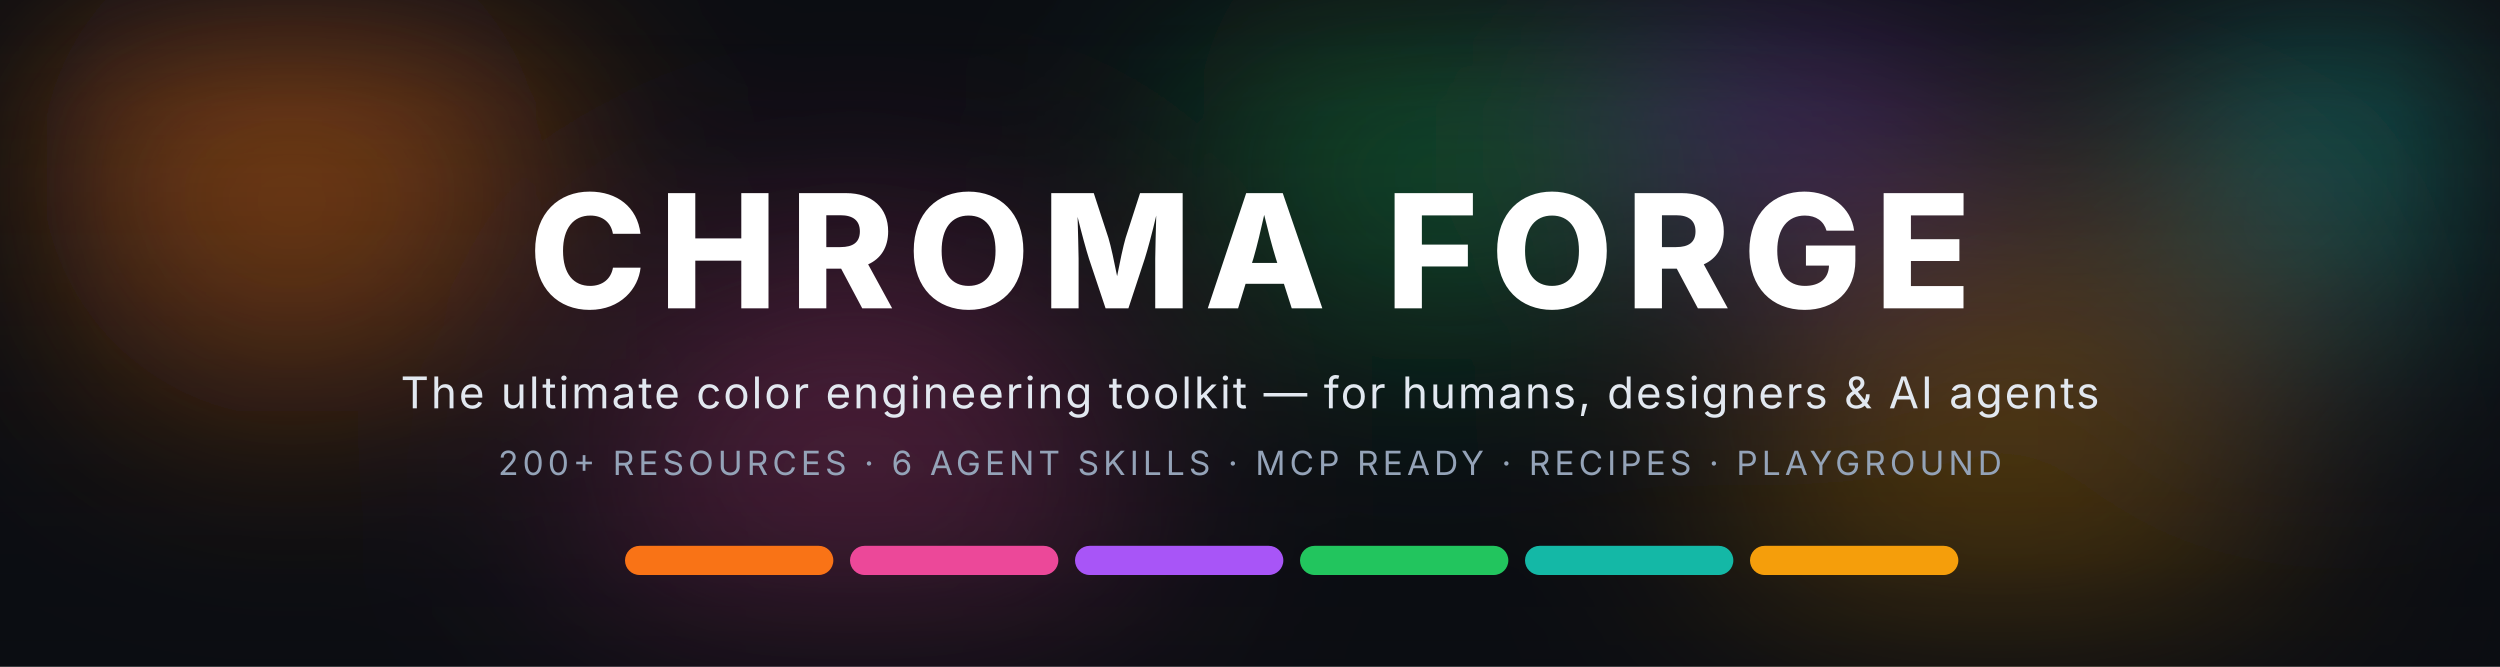
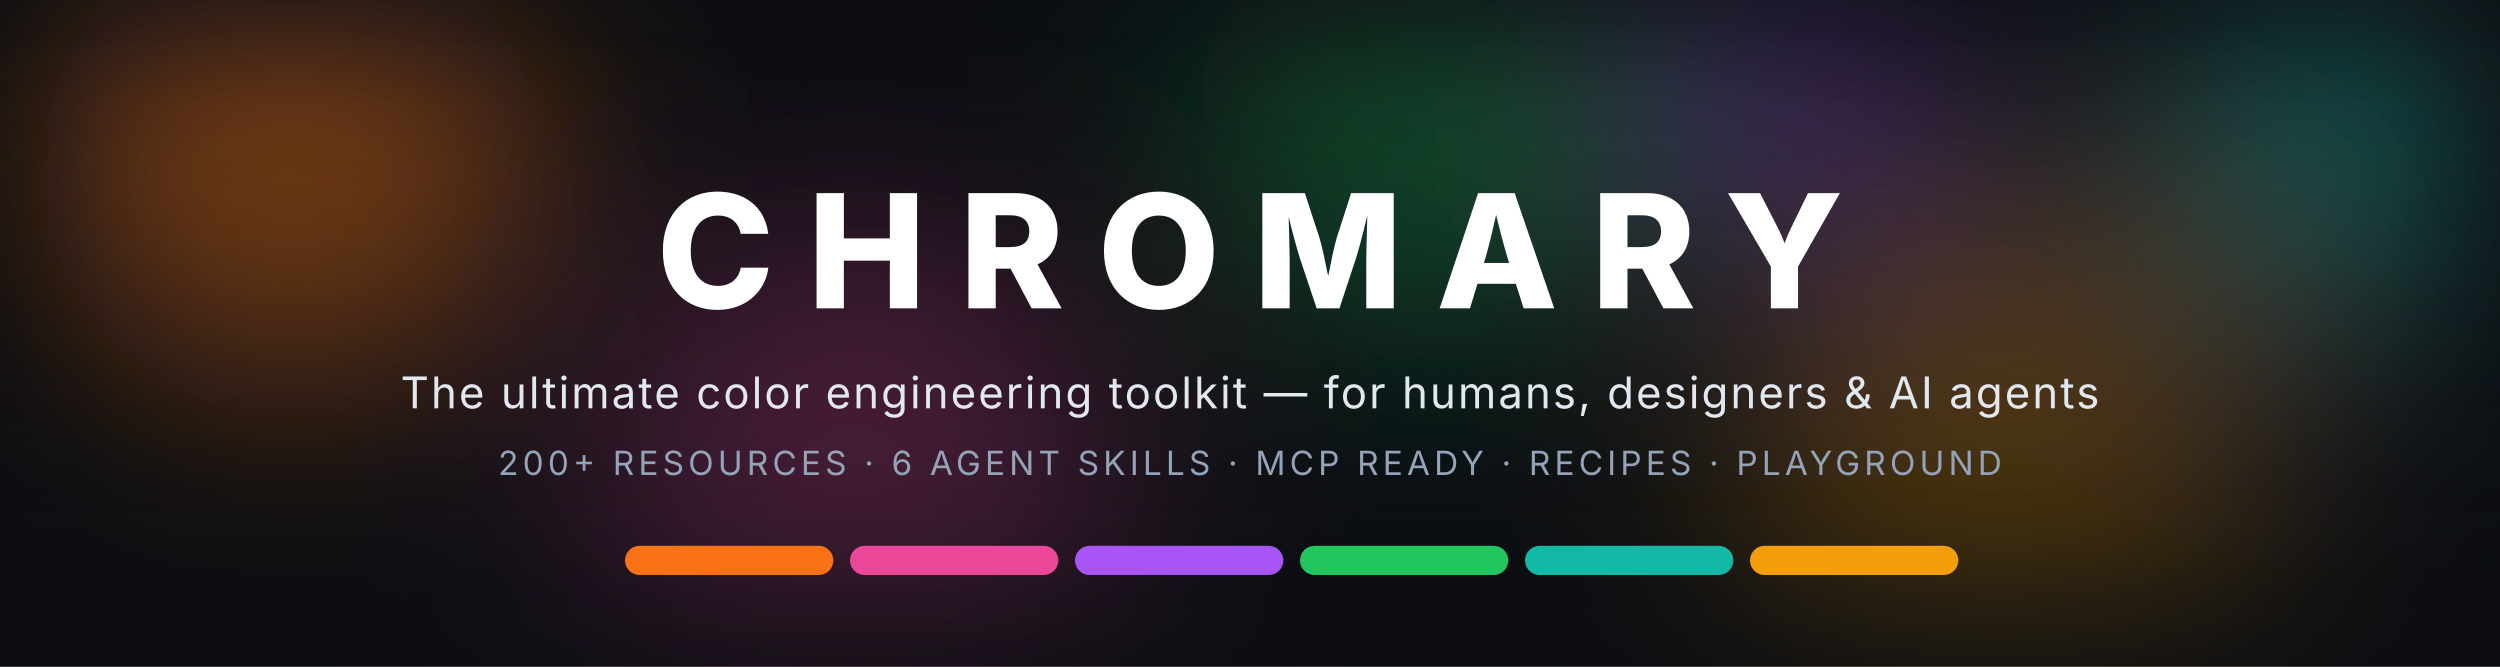
- <svg xmlns="http://www.w3.org/2000/svg" width="1200" height="320" viewBox="0 0 1200 320" role="img" aria-label="Chroma Forge — the ultimate color engineering toolkit for humans and AI agents">
+ <svg xmlns="http://www.w3.org/2000/svg" width="1200" height="320" viewBox="0 0 1200 320" role="img" aria-label="Chromary — the ultimate color engineering toolkit for humans and AI agents">
  <defs>
    <filter id="blur" x="-60%" y="-60%" width="220%" height="220%">
      <feGaussianBlur stdDeviation="55" />
    </filter>
    <linearGradient id="fade" x1="0" y1="0" x2="0" y2="1">
      <stop offset="0" stop-color="#0b0d12" stop-opacity="0" />
      <stop offset="1" stop-color="#0b0d12" stop-opacity="0.55" />
    </linearGradient>
  </defs>
  <rect width="1200" height="320" fill="#0b0d12" />
  <g filter="url(#blur)">
    <circle cx="140" cy="80" r="120" fill="#f97316" opacity="0.50" />
    <circle cx="410" cy="250" r="130" fill="#ec4899" opacity="0.42" />
    <circle cx="690" cy="60" r="115" fill="#22c55e" opacity="0.36" />
    <circle cx="960" cy="230" r="130" fill="#f59e0b" opacity="0.42" />
    <circle cx="1130" cy="70" r="100" fill="#14b8a6" opacity="0.45" />
    <circle cx="860" cy="40" r="80" fill="#a855f7" opacity="0.38" />
  </g>
  <rect width="1200" height="320" fill="url(#fade)" />
-   <text x="600" y="148" text-anchor="middle" font-family="system-ui,-apple-system,'Segoe UI',sans-serif" font-size="76" font-weight="800" fill="#ffffff" letter-spacing="6">CHROMA FORGE</text>
+   <text x="600" y="148" text-anchor="middle" font-family="system-ui,-apple-system,'Segoe UI',sans-serif" font-size="76" font-weight="800" fill="#ffffff" letter-spacing="16">CHROMARY</text>
  <text x="600" y="196" text-anchor="middle" font-family="system-ui,-apple-system,'Segoe UI',sans-serif" font-size="21" fill="#e2e8f0" letter-spacing="1">The ultimate color engineering toolkit — for humans, designers &amp; AI agents</text>
  <text x="600" y="228" text-anchor="middle" font-family="system-ui,-apple-system,'Segoe UI',monospace" font-size="16" fill="#94a3b8" letter-spacing="2">200+ RESOURCES · 6 AGENT SKILLS · MCP READY · RECIPES · PLAYGROUND</text>
  <g>
    <rect x="300" y="262" width="100" height="14" rx="7" fill="#f97316" />
    <rect x="408" y="262" width="100" height="14" rx="7" fill="#ec4899" />
    <rect x="516" y="262" width="100" height="14" rx="7" fill="#a855f7" />
    <rect x="624" y="262" width="100" height="14" rx="7" fill="#22c55e" />
    <rect x="732" y="262" width="100" height="14" rx="7" fill="#14b8a6" />
    <rect x="840" y="262" width="100" height="14" rx="7" fill="#f59e0b" />
  </g>
</svg>
